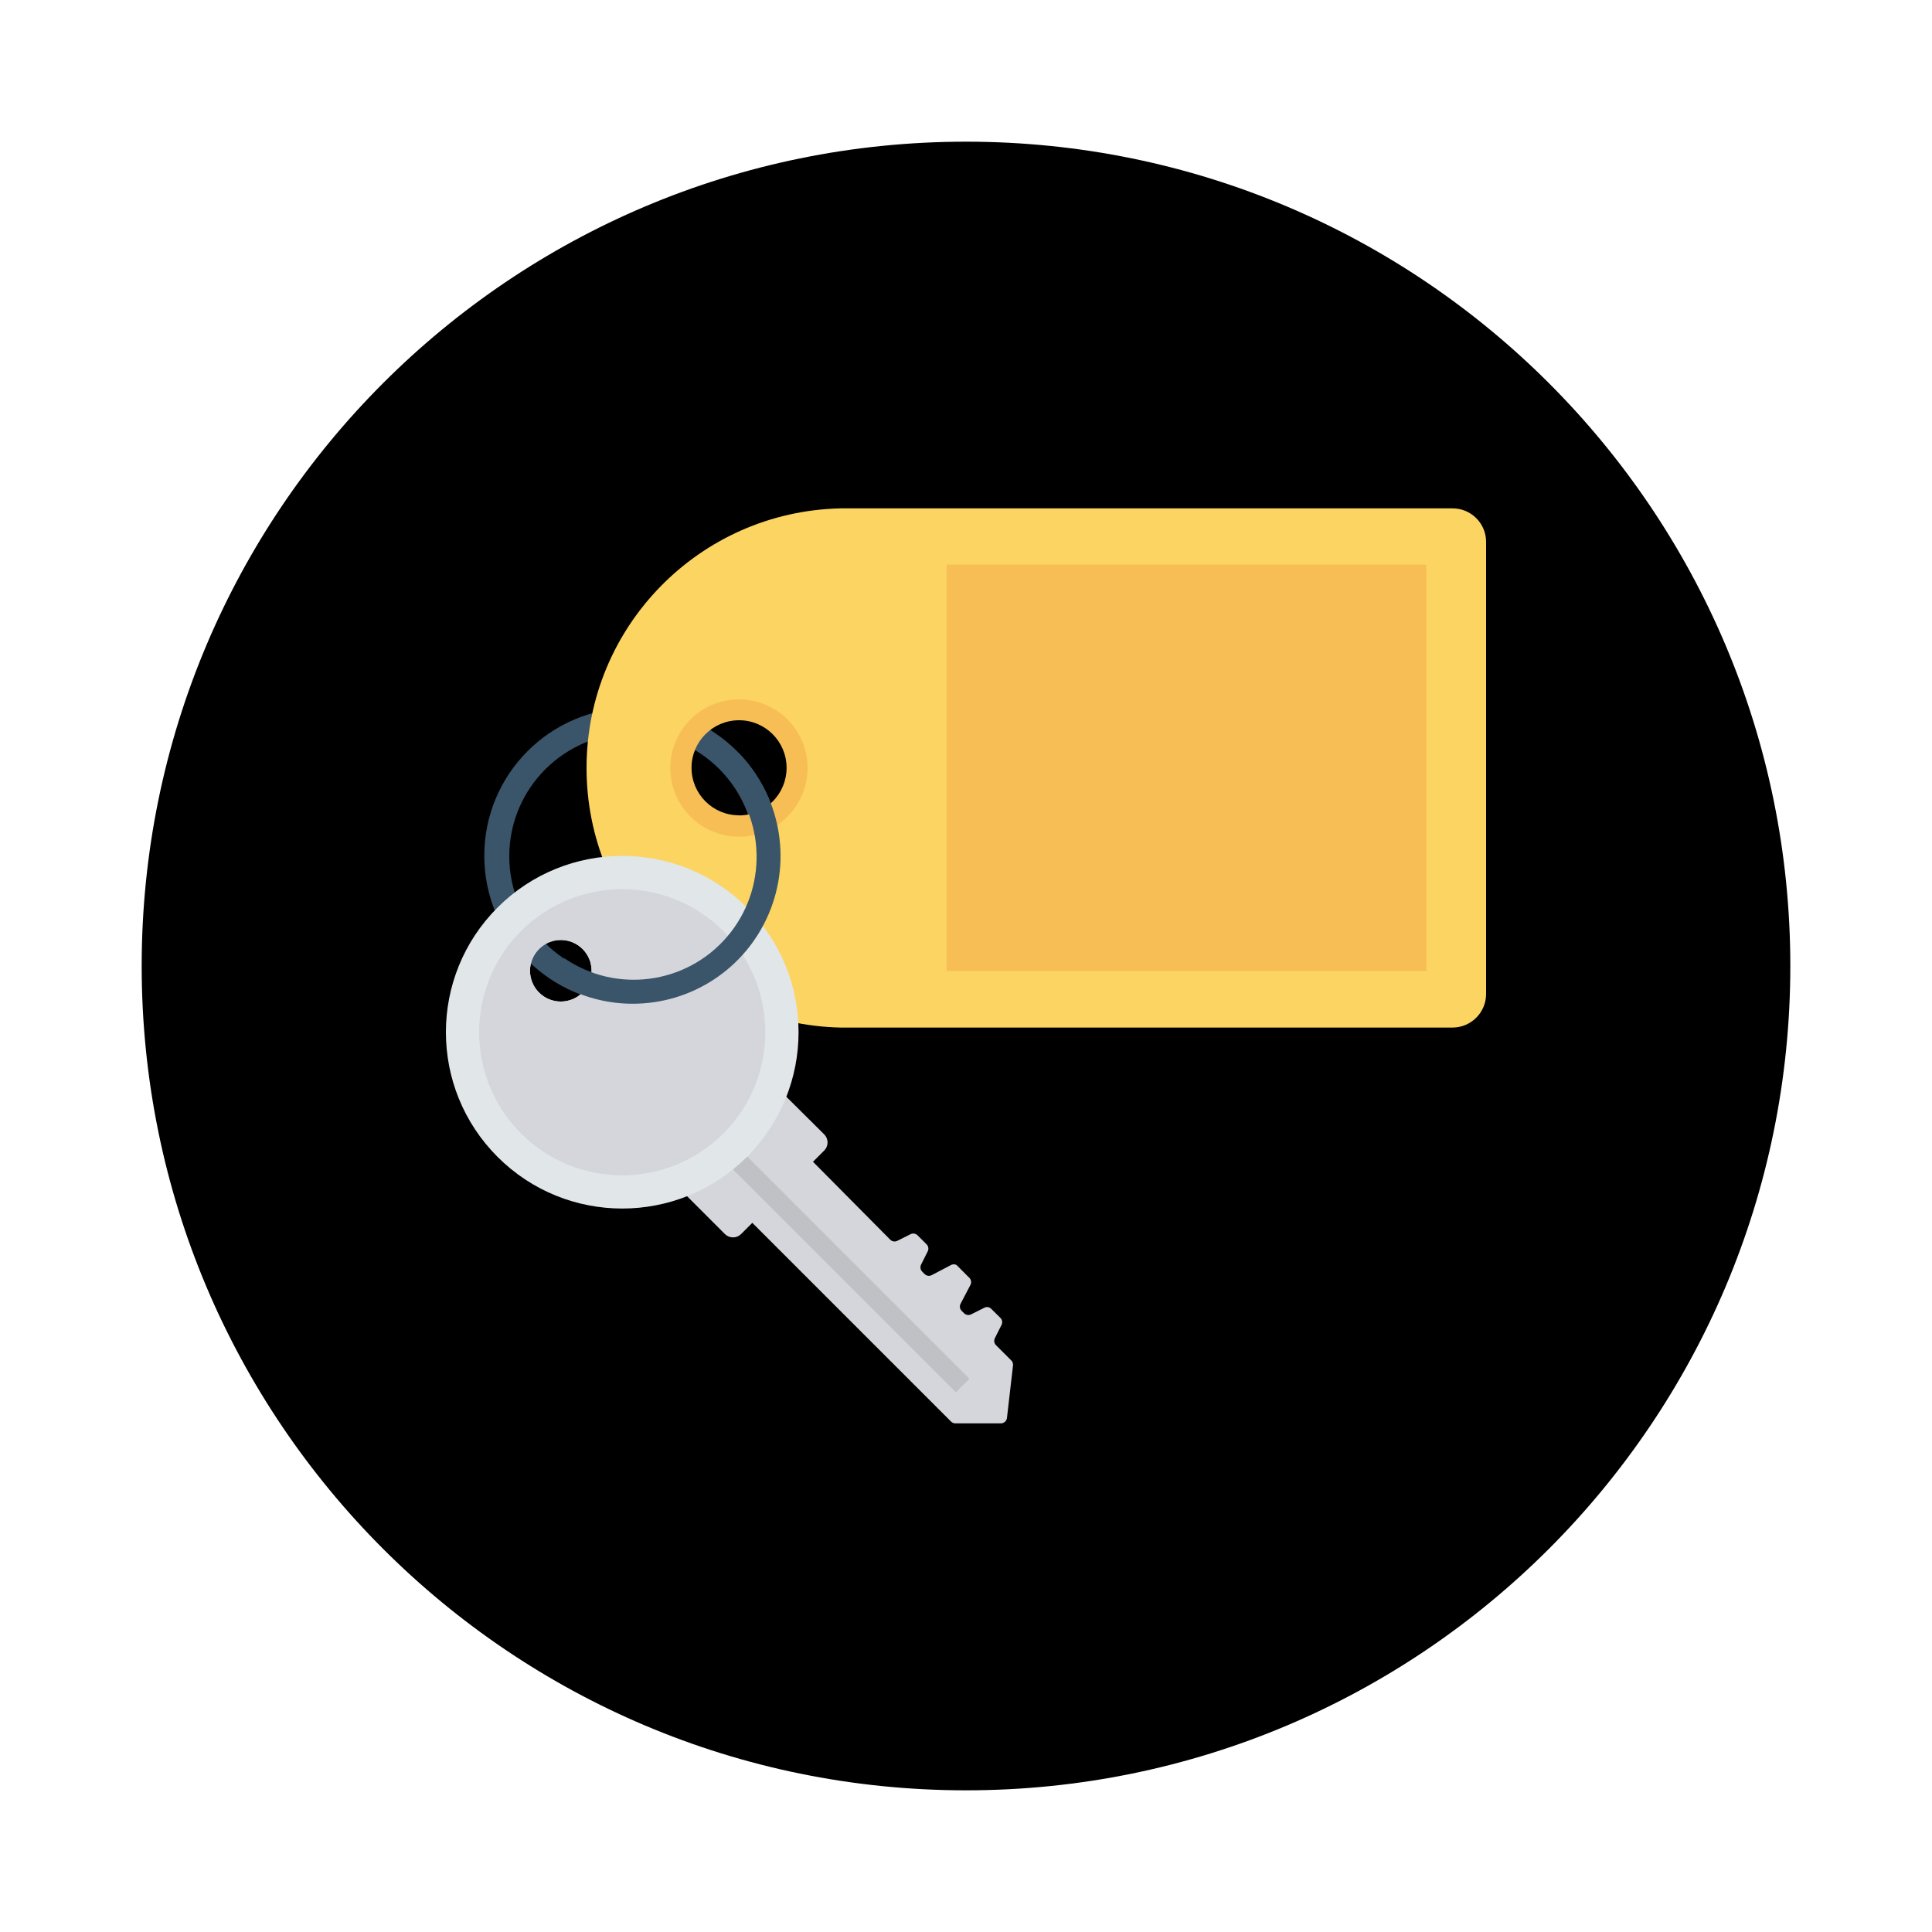
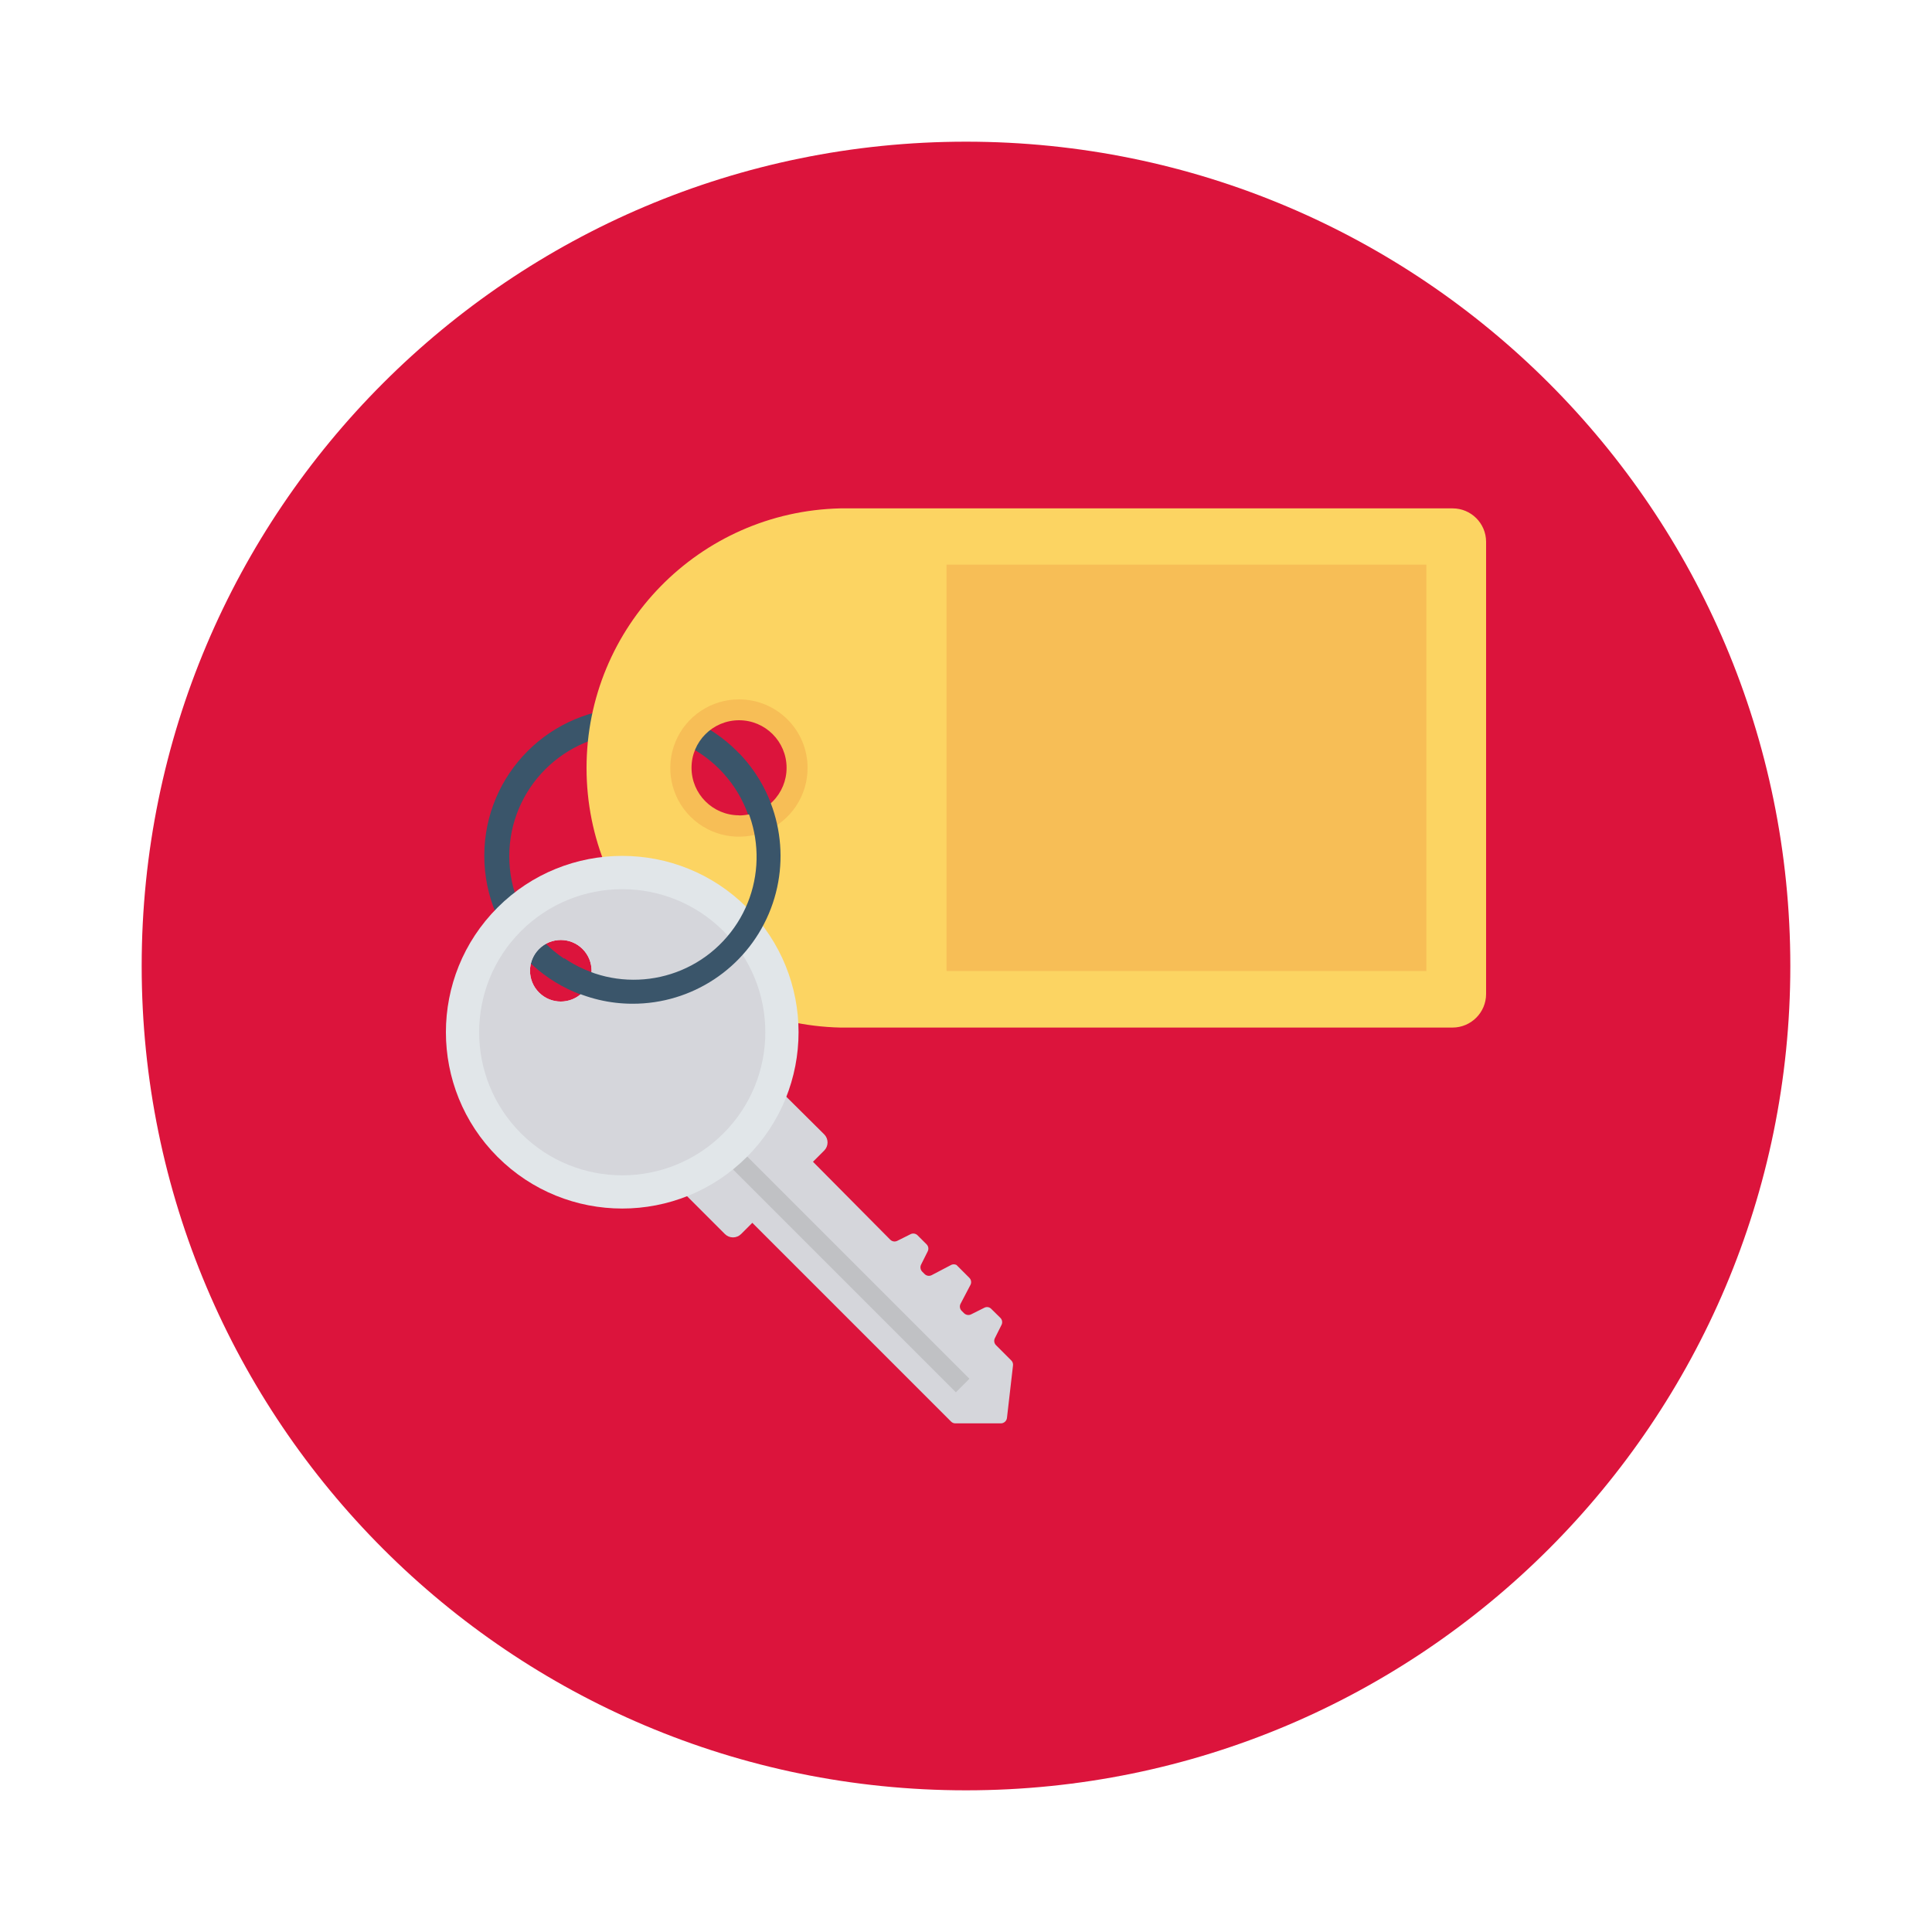
<svg xmlns="http://www.w3.org/2000/svg" id="Layer_1" height="512" viewBox="0 0 150 150" width="512" data-name="Layer 1">
-   <circle cx="75" cy="75" fill="#000000" r="64" />
+   <circle cx="75" cy="75" fill="crimson" r="64" />
  <path d="m49.09 77.93a11.49 11.49 0 1 1 11.49-11.48 11.49 11.49 0 0 1 -11.49 11.48zm0-21a9.55 9.55 0 1 0 9.55 9.55 9.56 9.56 0 0 0 -9.55-9.58z" fill="#3a556a" />
  <path d="m112.78 39.47h-47.53a20.16 20.16 0 0 0 0 40.31h47.53a2.61 2.61 0 0 0 2.6-2.61v-35.11a2.6 2.6 0 0 0 -2.6-2.59zm-51.01 21.53a4.22 4.22 0 0 1 -4.77 2.74 3.61 3.61 0 0 1 -1.36-.12 3.48 3.48 0 0 1 -2.43-2.62 3.86 3.86 0 0 1 .38-3.61 4.37 4.37 0 0 1 3.63-1.9c2.78-.56 5.37 2.88 4.55 5.51z" fill="#fcd462" />
  <path d="m73.49 43.84h37.25v31.55h-37.25z" fill="#f7be56" />
  <path d="m57.38 54.3a5.33 5.33 0 1 0 5.32 5.32 5.32 5.32 0 0 0 -5.32-5.32zm0 9a3.69 3.69 0 1 1 3.69-3.69 3.69 3.69 0 0 1 -3.69 3.7z" fill="#f7be56" />
  <path d="m73.79 98.24-1.45.76a.47.47 0 0 1 -.56-.09l-.18-.18a.48.48 0 0 1 -.08-.56l.5-1a.47.47 0 0 0 -.08-.56l-.7-.7a.47.47 0 0 0 -.56-.08l-1 .5a.47.47 0 0 1 -.56-.08l-6-6.05.87-.87a.89.89 0 0 0 0-1.26l-6.82-6.77-7.7 7.7 6.81 6.81a.89.89 0 0 0 1.26 0l.87-.87 15.43 15.43a.47.47 0 0 0 .33.14h3.53a.48.48 0 0 0 .48-.42l.47-4.08a.46.46 0 0 0 -.14-.39l-1.18-1.18a.47.47 0 0 1 -.08-.56l.5-1a.47.47 0 0 0 -.08-.56l-.71-.7a.45.45 0 0 0 -.55-.08l-1 .5a.48.48 0 0 1 -.56-.08l-.18-.18a.47.47 0 0 1 -.09-.56l.76-1.45a.47.47 0 0 0 -.08-.56l-1-1a.47.47 0 0 0 -.47.03z" fill="#d5d6db" />
  <path d="m64.89 85.62h1.49v25.79h-1.49z" fill="#c0c1c4" transform="matrix(.707 -.707 .707 .707 -50.43 75.21)" />
  <path d="m38.63 70.46a13.69 13.69 0 1 0 19.36 0 13.69 13.69 0 0 0 -19.36 0zm6.6 6.6a2.39 2.39 0 1 1 0-3.38 2.39 2.39 0 0 1 0 3.38z" fill="#e1e6e9" />
  <path d="m40.45 72.29a11.11 11.11 0 1 0 15.72 0 11.12 11.12 0 0 0 -15.72 0zm4.78 4.77a2.39 2.39 0 1 1 0-3.38 2.39 2.39 0 0 1 0 3.38z" fill="#d5d6db" />
  <path d="m57.35 58.48a3.07 3.07 0 0 1 -1.19 1.52 9.54 9.54 0 0 1 -12.36 14.39c.09.56.16 1.13.21 1.7a2.59 2.59 0 0 1 0 .63 11.37 11.37 0 0 0 5.1 1.21 11.47 11.47 0 0 0 8.26-19.45z" fill="#3a556a" />
</svg>
